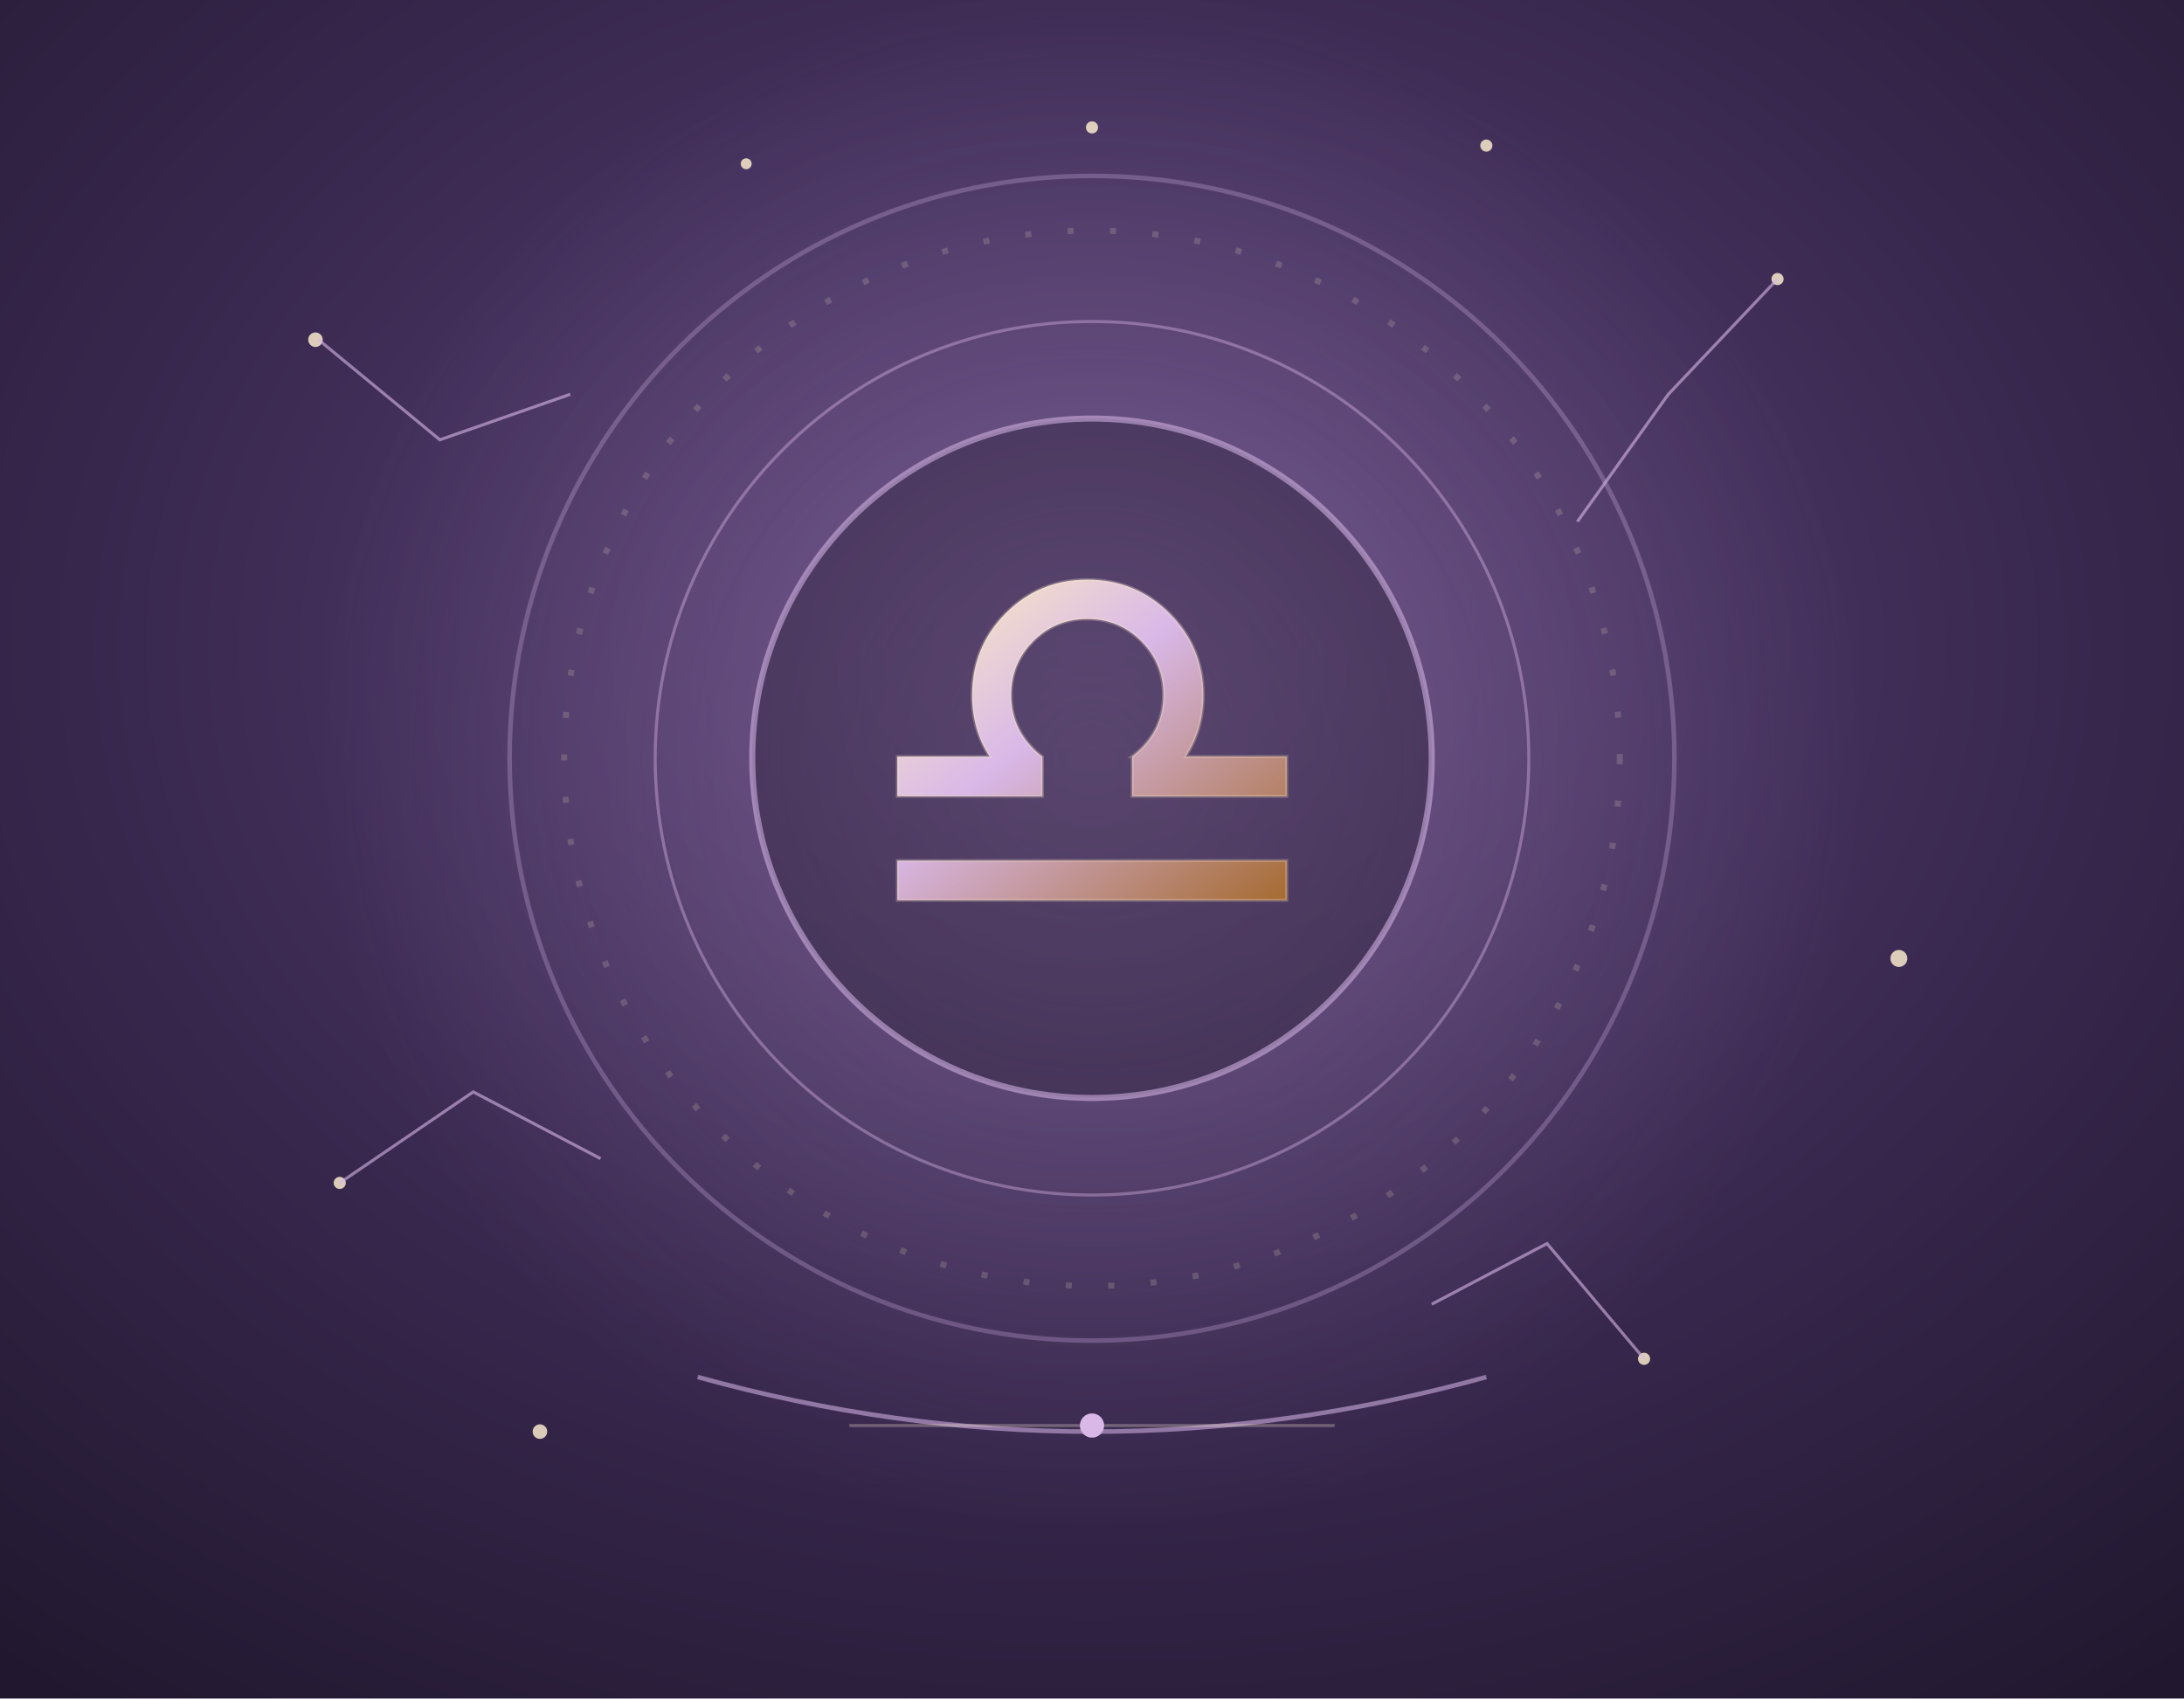
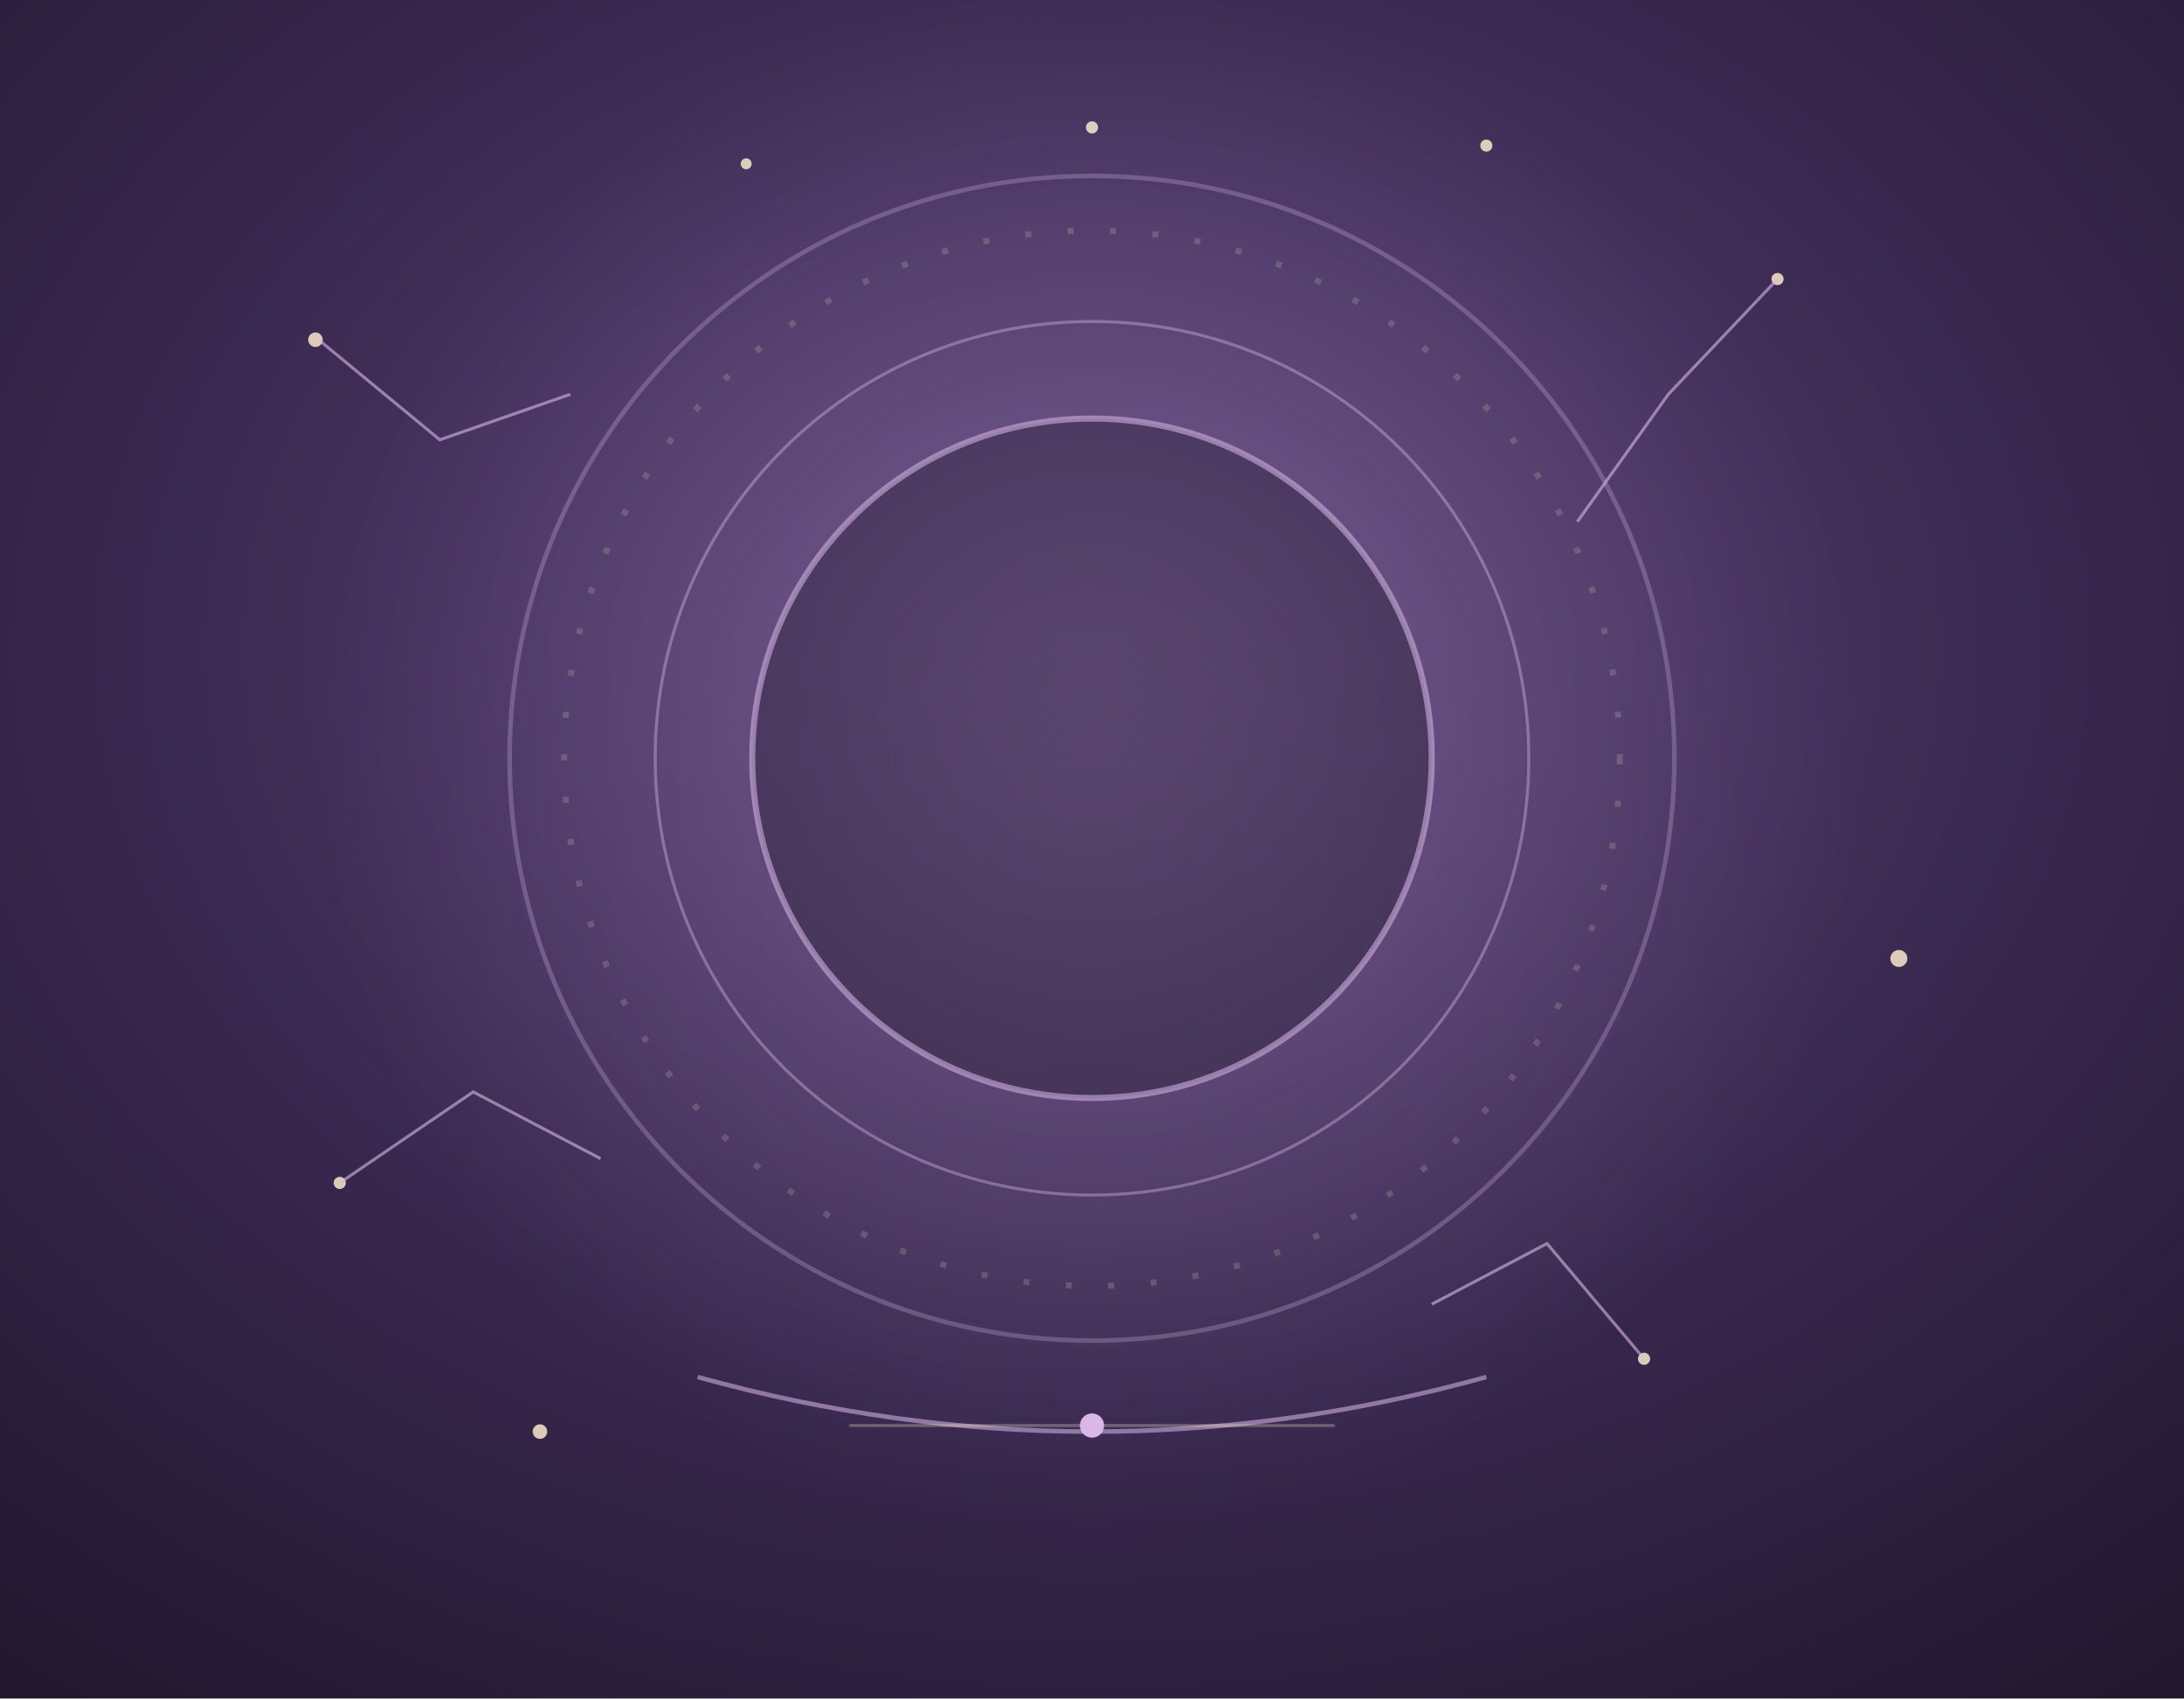
<svg xmlns="http://www.w3.org/2000/svg" width="720" height="560" viewBox="0 0 720 560">
  <defs>
    <radialGradient id="bg" cx="50%" cy="38%" r="78%">
      <stop offset="0" stop-color="#60477E" />
      <stop offset=".56" stop-color="#39284F" />
      <stop offset="1" stop-color="#21182F" />
    </radialGradient>
    <linearGradient id="gold" x1="0" y1="0" x2="1" y2="1">
      <stop offset="0" stop-color="#FFF1BE" />
      <stop offset=".42" stop-color="#D9B8E8" />
      <stop offset="1" stop-color="#A66B32" />
    </linearGradient>
    <radialGradient id="halo">
      <stop offset="0" stop-color="#D9B8E8" stop-opacity=".24" />
      <stop offset="1" stop-color="#D9B8E8" stop-opacity="0" />
    </radialGradient>
  </defs>
  <rect width="720" height="560" fill="url(#bg)" />
  <circle cx="360" cy="250" r="255" fill="url(#halo)" />
  <circle cx="360" cy="250" r="192" fill="none" stroke="#D9B8E8" stroke-opacity=".28" stroke-width="1.5" />
  <circle cx="360" cy="250" r="174" fill="none" stroke="#F9E6BD" stroke-opacity=".18" stroke-dasharray="2 12" stroke-width="2" />
  <circle cx="360" cy="250" r="144" fill="none" stroke="#D9B8E8" stroke-opacity=".4" />
  <g fill="#FFF0D1" opacity=".82">
    <circle cx="104" cy="112" r="2.4" />
    <circle cx="586" cy="92" r="2" />
    <circle cx="626" cy="316" r="2.8" />
    <circle cx="112" cy="390" r="2" />
    <circle cx="246" cy="54" r="1.8" />
    <circle cx="490" cy="48" r="2" />
    <circle cx="542" cy="448" r="2" />
    <circle cx="178" cy="472" r="2.4" />
    <circle cx="360" cy="42" r="2" />
  </g>
  <g stroke="#D9B8E8" stroke-opacity=".6" fill="none">
    <path d="M105 112 L145 145 L188 130 M586 92 L550 130 L520 172 M112 390 L156 360 L198 382 M542 448 L510 410 L472 430" />
  </g>
  <circle cx="360" cy="250" r="112" fill="#1D1529" fill-opacity=".35" stroke="#D9B8E8" stroke-opacity=".55" stroke-width="2" />
-   <text x="360" y="306" text-anchor="middle" font-family="Noto Sans Symbols, DejaVu Sans, sans-serif" font-size="176" fill="url(#gold)" stroke="#FFF0C8" stroke-opacity=".25" stroke-width="1">♎</text>
  <path d="M230 454 Q360 490 490 454" fill="none" stroke="#D9B8E8" stroke-opacity=".55" stroke-width="1.5" />
  <path d="M280 470 H440" stroke="#FFF0D1" stroke-opacity=".28" />
  <circle cx="360" cy="470" r="4" fill="#D9B8E8" />
</svg>
